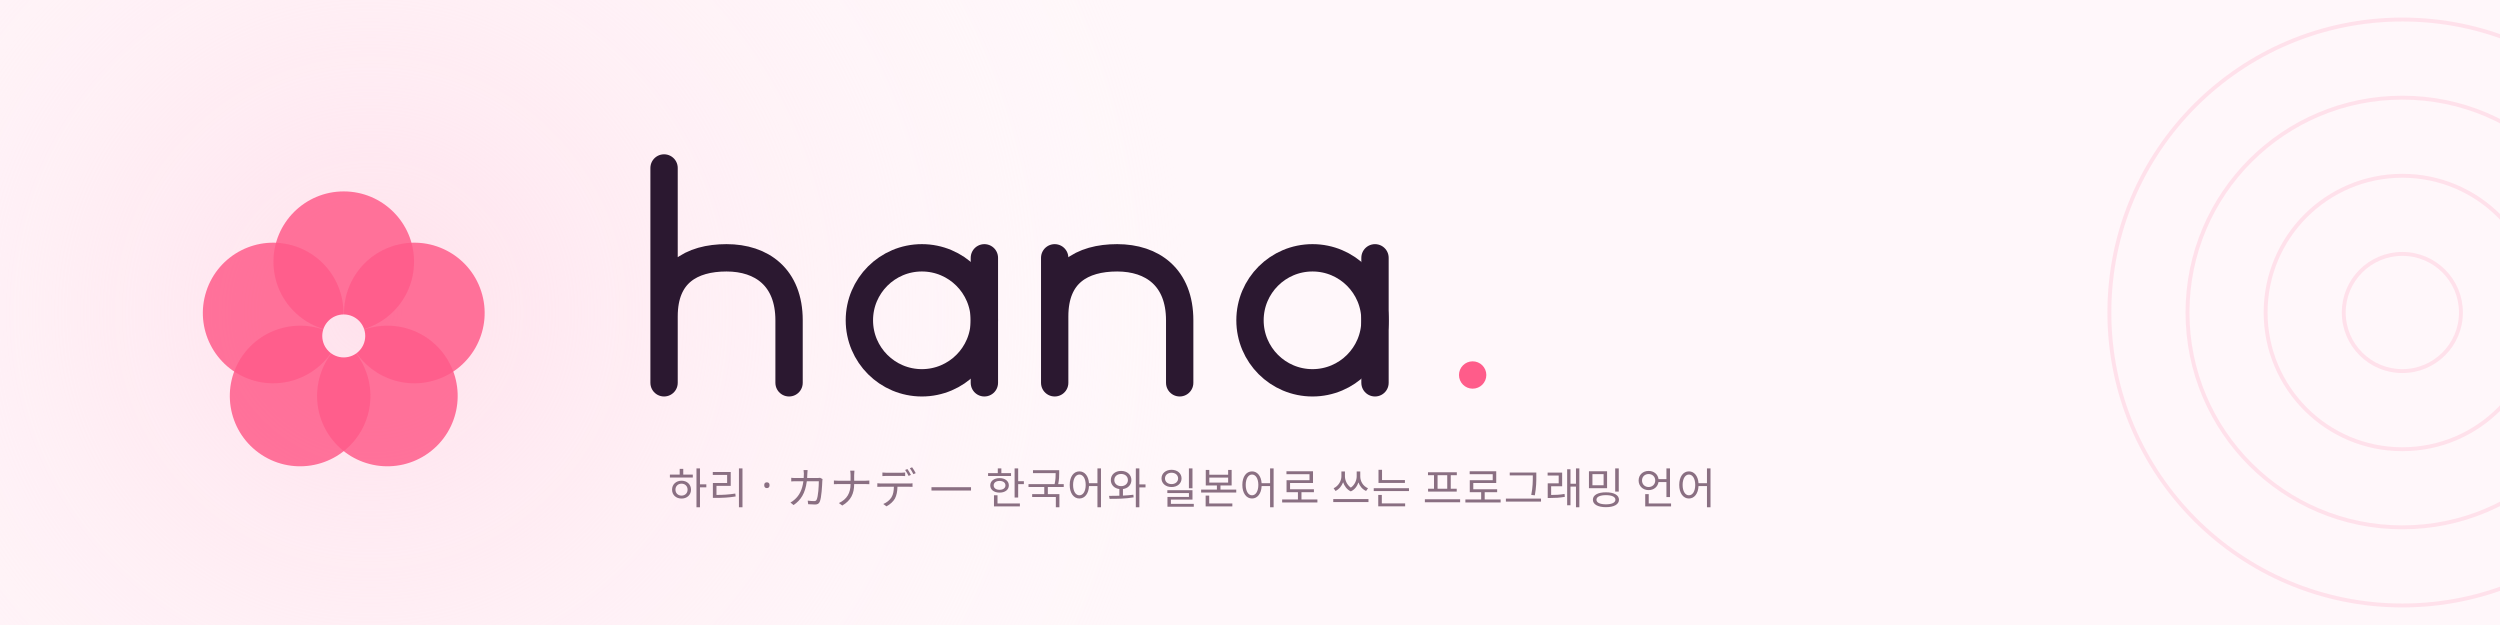
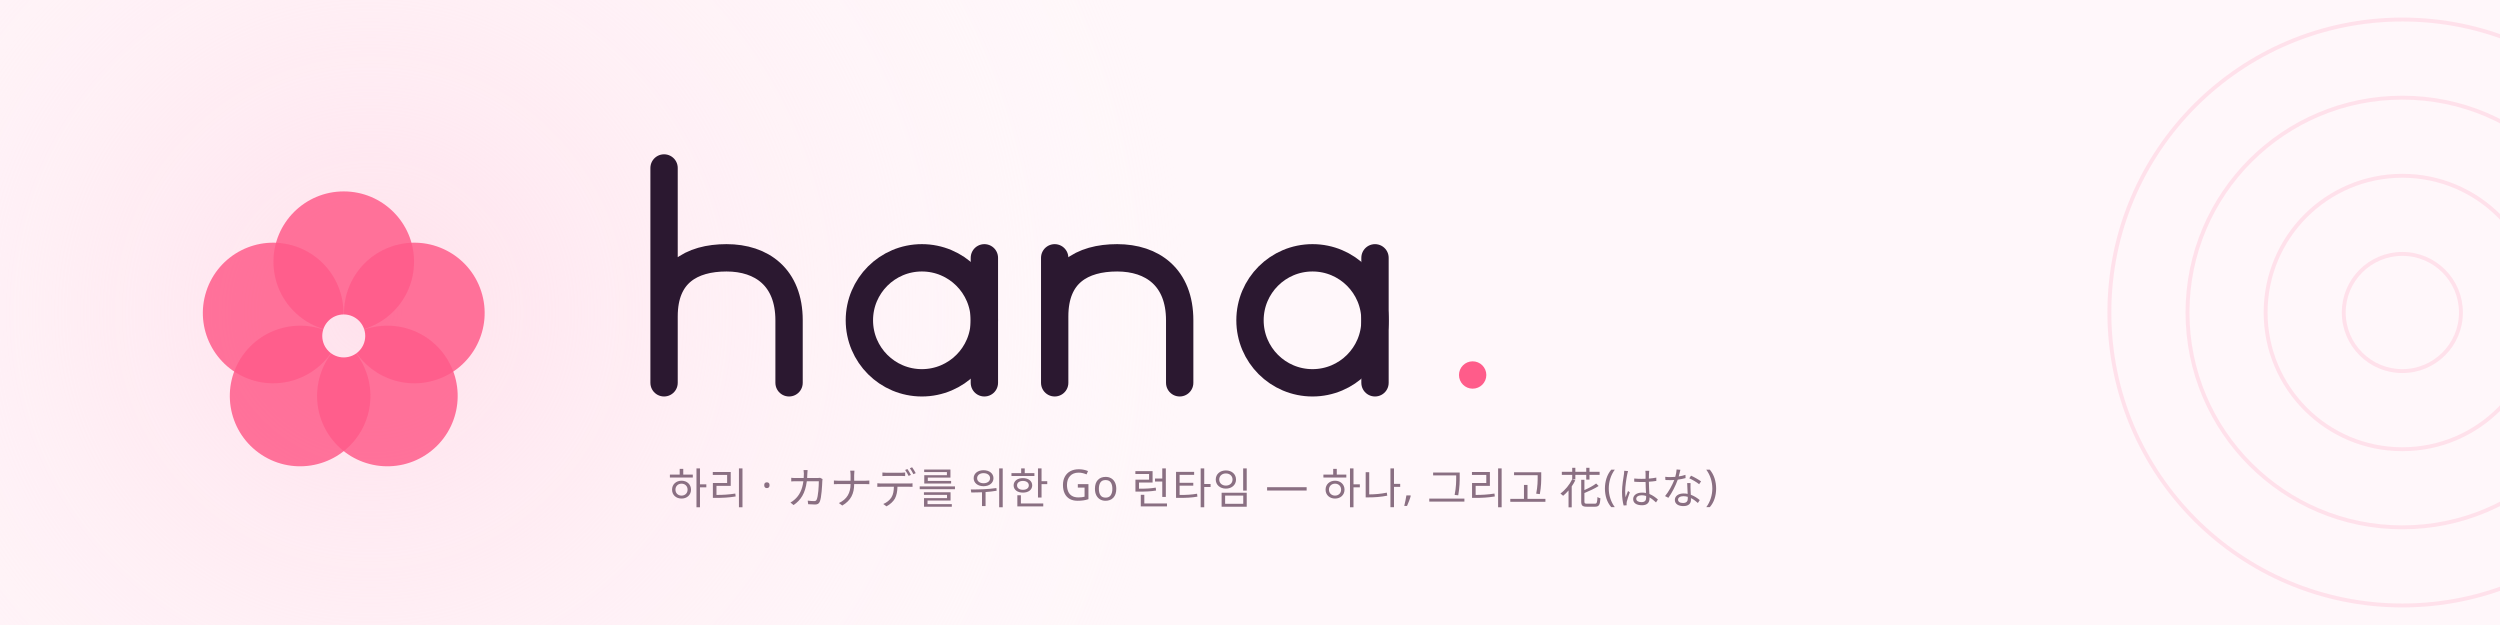
- <svg xmlns="http://www.w3.org/2000/svg" viewBox="0 0 1280 320" width="1280" height="320" role="img" aria-label="hana - Hari and Kanade">
+ <svg xmlns="http://www.w3.org/2000/svg" viewBox="0 0 1280 320" width="1280" height="320" role="img" aria-label="hana - a Go runtime for Hari and Kanade">
  <defs>
    <radialGradient id="glow" cx="190" cy="160" r="420" gradientUnits="userSpaceOnUse">
      <stop offset="0" stop-color="#ffe1ec" />
      <stop offset="1" stop-color="#fff7fa" stop-opacity="0" />
    </radialGradient>
    <mask id="hole" maskUnits="userSpaceOnUse" x="0" y="0" width="200" height="200">
      <rect width="200" height="200" fill="#fff" />
      <circle cx="100" cy="100" r="11" fill="#000" />
    </mask>
  </defs>
  <rect width="1280" height="320" fill="#fff7fa" />
  <rect width="1280" height="320" fill="url(#glow)" />
  <g fill="none" stroke="#ff5c8a" stroke-opacity="0.14" stroke-width="2">
    <circle cx="1230" cy="160" r="150" />
    <circle cx="1230" cy="160" r="110" />
    <circle cx="1230" cy="160" r="70" />
    <circle cx="1230" cy="160" r="30" />
  </g>
  <g transform="translate(76 72)">
    <g fill="#ff5c8a" fill-opacity="0.84" mask="url(#hole)">
      <circle cx="100" cy="62" r="36" transform="rotate(0 100 100)" />
      <circle cx="100" cy="62" r="36" transform="rotate(72 100 100)" />
      <circle cx="100" cy="62" r="36" transform="rotate(144 100 100)" />
      <circle cx="100" cy="62" r="36" transform="rotate(216 100 100)" />
      <circle cx="100" cy="62" r="36" transform="rotate(288 100 100)" />
    </g>
  </g>
  <g fill="none" stroke="#2b1830" stroke-width="14" stroke-linecap="round" stroke-linejoin="round" transform="translate(340 196)">
    <path d="M0 -110 V0 M0 -34 C0 -56 14 -64 32 -64 C50 -64 64 -54 64 -32 V0" />
    <g transform="translate(100 0)">
      <circle cx="32" cy="-32" r="32" />
      <path d="M64 -64 V0" />
    </g>
    <g transform="translate(200 0)">
      <path d="M0 -64 V0 M0 -34 C0 -56 14 -64 32 -64 C50 -64 64 -54 64 -32 V0" />
    </g>
    <g transform="translate(300 0)">
      <circle cx="32" cy="-32" r="32" />
      <path d="M64 -64 V0" />
    </g>
  </g>
  <circle cx="754" cy="192" r="7" fill="#ff5c8a" />
-   <text x="342" y="258" font-family="'Noto Sans KR','Malgun Gothic','Apple SD Gothic Neo','Noto Sans JP','Yu Gothic','Hiragino Sans',sans-serif" font-size="22" letter-spacing="0.5" fill="#8a6f82">하리 · カナデ — 한국어와 일본어로 쓰는 프로그래밍 언어</text>
+   <text x="342" y="258" font-family="'Noto Sans KR','Malgun Gothic','Apple SD Gothic Neo','Noto Sans JP','Yu Gothic','Hiragino Sans',sans-serif" font-size="22" letter-spacing="0.5" fill="#8a6f82">하리 · カナデ를 위한 Go 런타임 — 하나, 그리고 花(はな)</text>
</svg>
